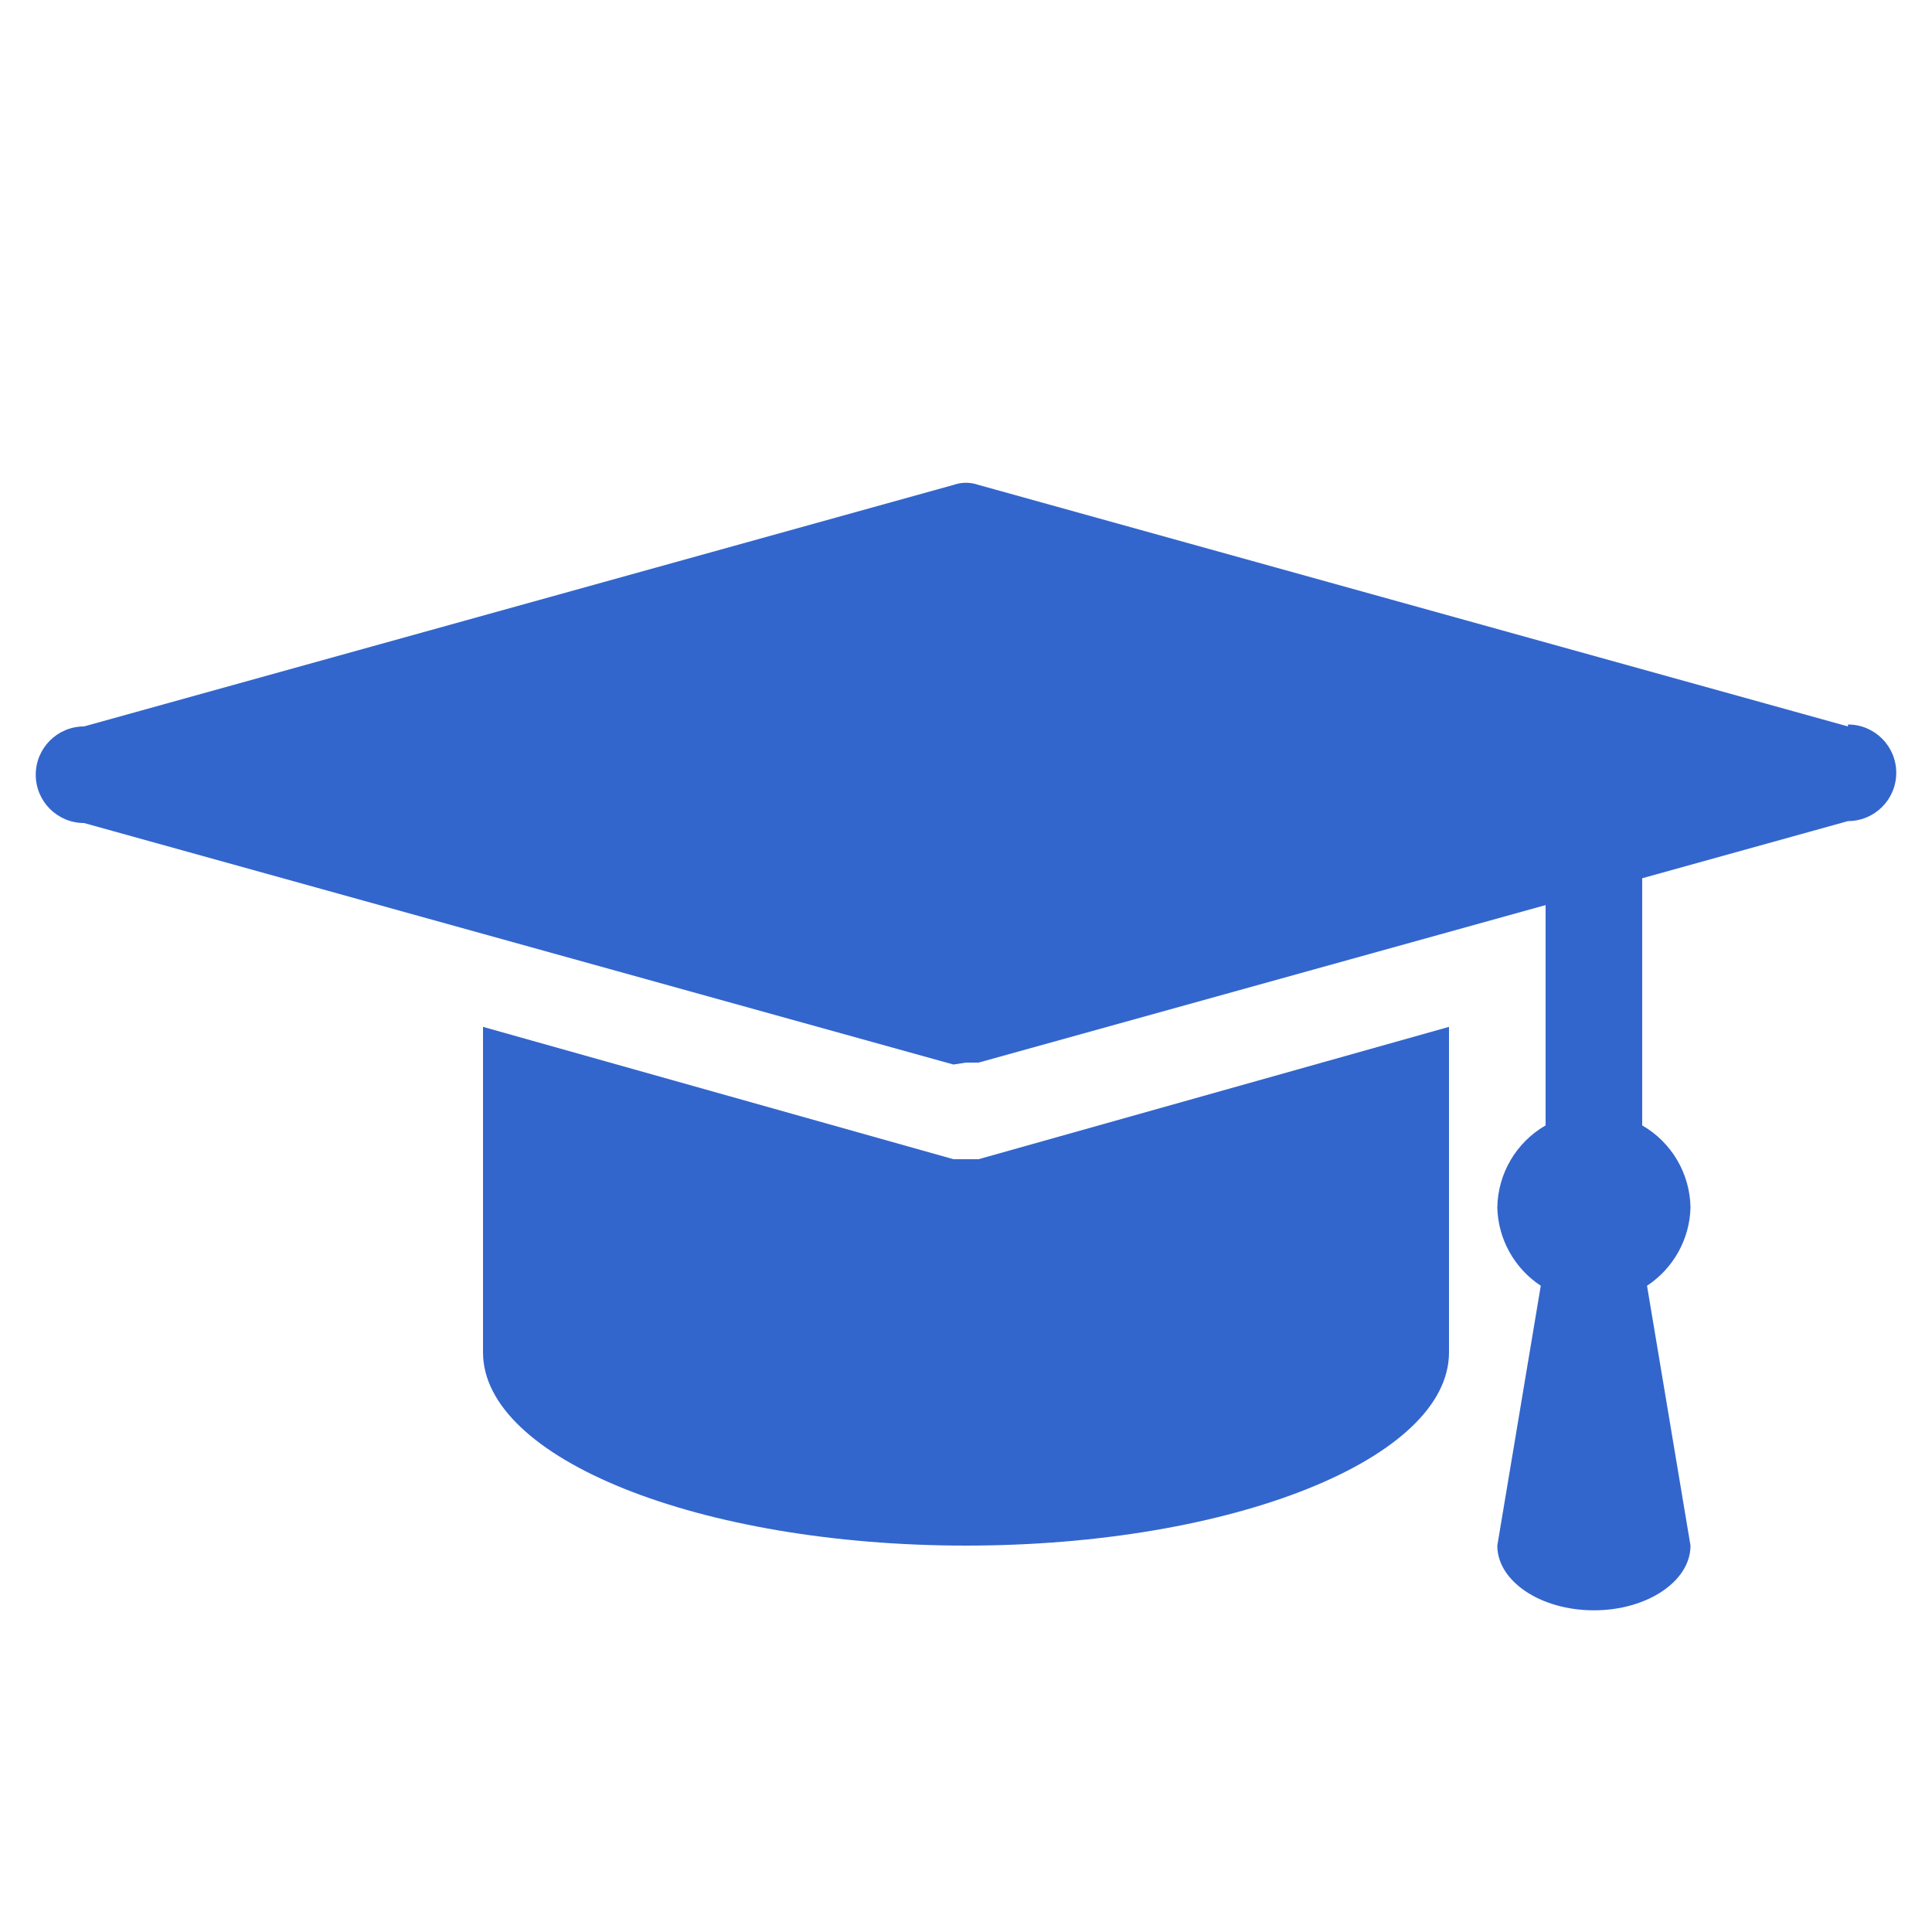
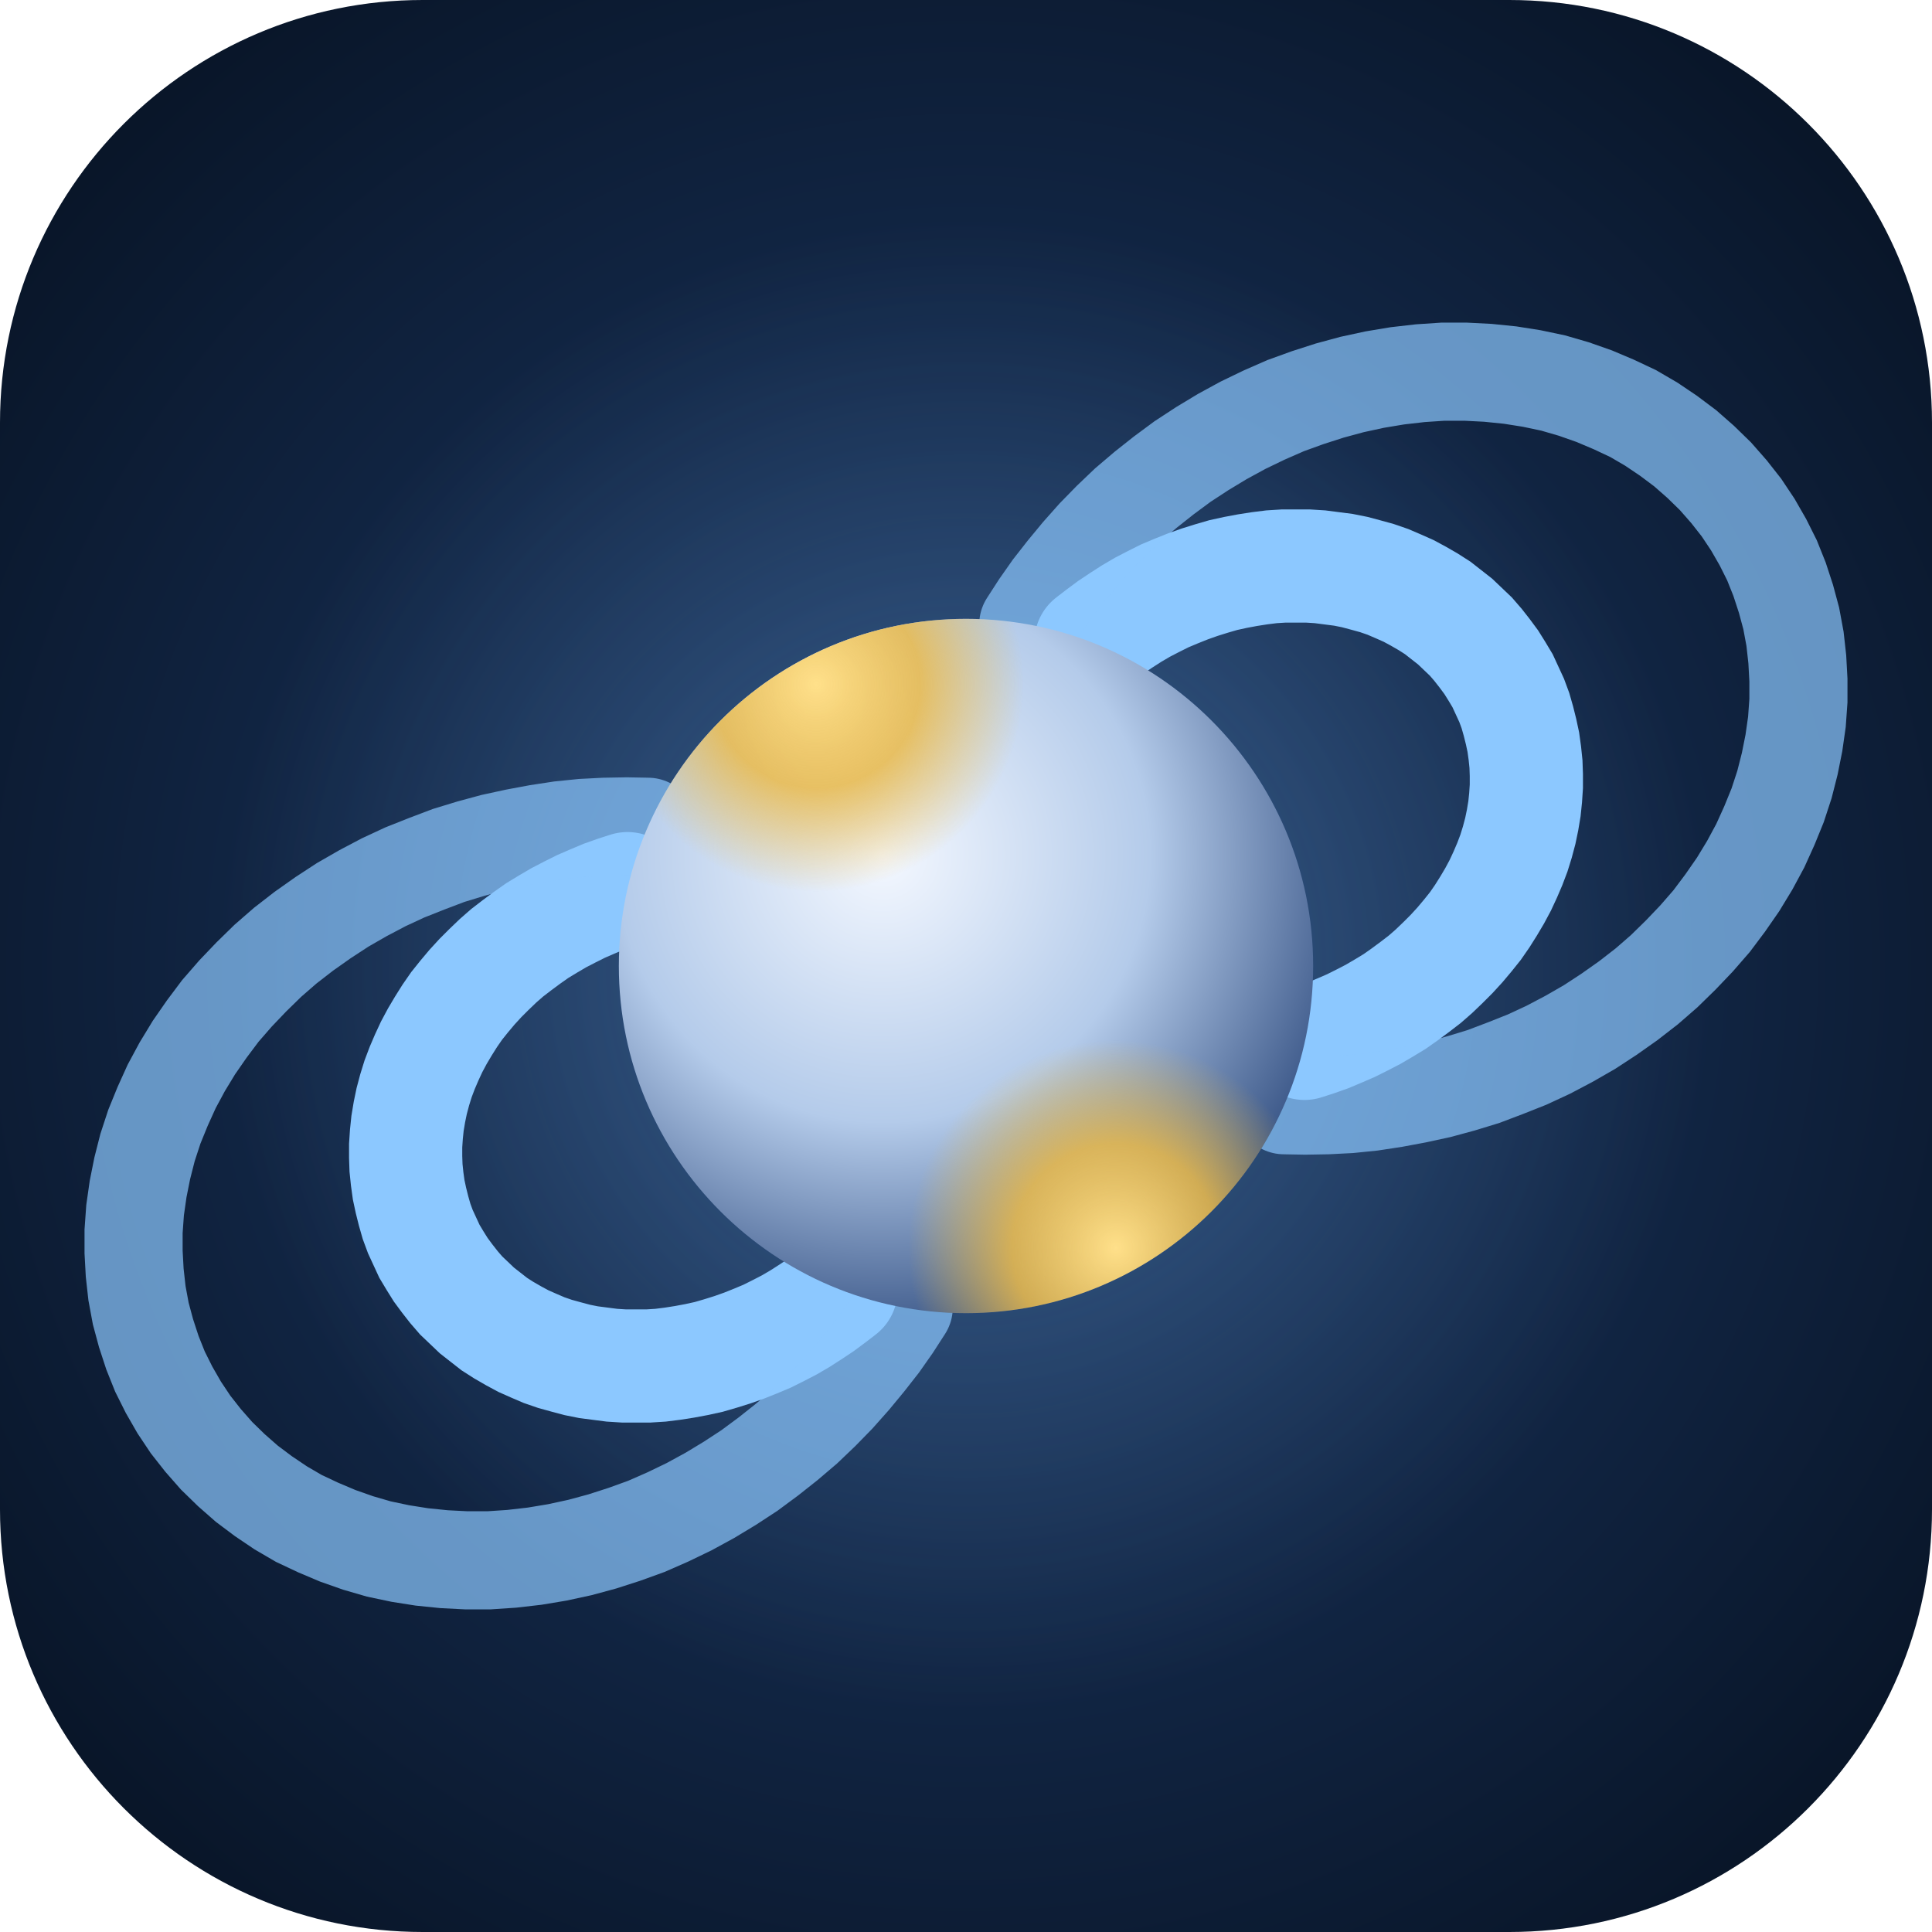
- <svg xmlns="http://www.w3.org/2000/svg" viewBox="2 2 20 20">
-   <path d="M12.13,14,12,14l-.13,0L7,12.63V16c0,1.1,2.24,2,5,2s5-.9,5-2V12.63Z" fill="#36c" />
-   <path d="M21.13,9.52l-9-2.5a.39.39,0,0,0-.26,0l-9,2.5a.5.5,0,0,0,0,1l9,2.5L12,13l.13,0,9-2.5a.5.5,0,0,0,0-1Z" fill="#36c" />
-   <path d="M19.5,14.5a1,1,0,0,0-.5-.85V10H18v3.65a1,1,0,0,0-.5.85,1,1,0,0,0,.45.81L17.5,18c0,.37.45.67,1,.67s1-.3,1-.67l-.45-2.69A1,1,0,0,0,19.5,14.5Z" fill="#36c" />
+ <svg xmlns="http://www.w3.org/2000/svg" viewBox="0 0 512 512">
+   <defs>
+     <radialGradient id="bg" cx="50%" cy="50%" r="70%">
+       <stop offset="0" stop-color="#1D3C6B" />
+       <stop offset="1" stop-color="#06101F" />
+     </radialGradient>
+     <radialGradient id="star" cx="38%" cy="34%" r="70%">
+       <stop offset="0" stop-color="#F4F8FF" />
+       <stop offset="0.55" stop-color="#B4CBEA" />
+       <stop offset="1" stop-color="#3A5687" />
+     </radialGradient>
+     <radialGradient id="hot" r="50%">
+       <stop offset="0" stop-color="#FFE08A" />
+       <stop offset="0.5" stop-color="#E9B949" stop-opacity="0.85" />
+       <stop offset="1" stop-color="#E9B949" stop-opacity="0" />
+     </radialGradient>
+     <radialGradient id="glow" r="50%">
+       <stop offset="0" stop-color="#8CC8FF" stop-opacity="0.3" />
+       <stop offset="1" stop-color="#8CC8FF" stop-opacity="0" />
+     </radialGradient>
+     <clipPath id="c">
+       <circle cx="256" cy="256" r="92" />
+     </clipPath>
+   </defs>
+   <rect width="512" height="512" rx="112" fill="url(#bg)" />
+   <circle cx="256" cy="256" r="200" fill="url(#glow)" />
+   <path d="M289.1,170.2 L291.7,168.2 L294.4,166.2 L297.1,164.4 L299.9,162.6 L302.8,160.9 L305.7,159.4 L308.7,157.9 L311.8,156.6 L314.8,155.4 L317.9,154.3 L321.1,153.3 L324.2,152.4 L327.4,151.7 L330.6,151.1 L333.8,150.6 L337.0,150.2 L340.2,150.0 L343.4,150.0 L346.6,150.0 L349.8,150.2 L352.9,150.6 L356.0,151.0 L359.0,151.6 L362.0,152.4 L364.9,153.2 L367.8,154.2 L370.6,155.4 L373.3,156.6 L375.9,158.0 L378.5,159.5 L381.0,161.1 L383.3,162.9 L385.6,164.7 L387.7,166.7 L389.8,168.7 L391.7,170.9 L393.5,173.2 L395.2,175.5 L396.7,177.9 L398.2,180.4 L399.4,183.0 L400.6,185.6 L401.6,188.3 L402.4,191.1 L403.1,193.9 L403.7,196.7 L404.1,199.6 L404.4,202.5 L404.5,205.4 L404.5,208.4 L404.3,211.4 L404.0,214.3 L403.5,217.3 L402.9,220.2 L402.1,223.2 L401.2,226.1 L400.1,229.0 L398.9,231.8 L397.6,234.6 L396.1,237.4 L394.5,240.1 L392.8,242.8 L391.0,245.4 L389.0,247.9 L386.9,250.4 L384.7,252.8 L382.4,255.1 L380.0,257.4 L377.6,259.5 L375.0,261.5 L372.3,263.5 L369.6,265.4 L366.8,267.1 L363.9,268.8 L361.0,270.3 L358.0,271.8 L355.0,273.1 L351.9,274.4 L348.8,275.5 L345.7,276.5" fill="none" stroke="#8CC8FF" stroke-opacity="1.0" stroke-width="30" stroke-linecap="round" />
+   <path d="M166.3,235.5 L163.2,236.5 L160.1,237.6 L157.0,238.9 L154.0,240.2 L151.0,241.7 L148.1,243.2 L145.2,244.9 L142.4,246.6 L139.7,248.5 L137.0,250.5 L134.4,252.5 L132.0,254.6 L129.6,256.9 L127.3,259.2 L125.1,261.6 L123.0,264.1 L121.0,266.6 L119.2,269.2 L117.5,271.9 L115.9,274.6 L114.4,277.4 L113.1,280.2 L111.9,283.0 L110.8,285.9 L109.9,288.8 L109.1,291.8 L108.5,294.7 L108.0,297.7 L107.7,300.6 L107.5,303.6 L107.5,306.6 L107.6,309.5 L107.9,312.4 L108.3,315.3 L108.9,318.1 L109.6,320.9 L110.4,323.7 L111.4,326.4 L112.6,329.0 L113.8,331.6 L115.3,334.1 L116.8,336.5 L118.5,338.8 L120.3,341.1 L122.2,343.3 L124.3,345.3 L126.4,347.3 L128.7,349.1 L131.0,350.9 L133.5,352.5 L136.1,354.0 L138.7,355.4 L141.4,356.6 L144.2,357.8 L147.1,358.8 L150.0,359.6 L153.0,360.4 L156.0,361.0 L159.1,361.4 L162.2,361.8 L165.4,362.0 L168.6,362.0 L171.8,362.0 L175.0,361.8 L178.2,361.4 L181.4,360.9 L184.6,360.3 L187.8,359.6 L190.9,358.7 L194.1,357.7 L197.2,356.6 L200.2,355.4 L203.3,354.1 L206.3,352.6 L209.2,351.1 L212.1,349.4 L214.9,347.6 L217.6,345.8 L220.3,343.8 L222.9,341.8" fill="none" stroke="#8CC8FF" stroke-opacity="1.0" stroke-width="30" stroke-linecap="round" />
+   <path d="M272.5,165.5 L275.6,160.7 L278.9,156.0 L282.5,151.4 L286.3,146.8 L290.3,142.3 L294.5,138.0 L298.9,133.8 L303.6,129.8 L308.4,126.0 L313.4,122.3 L318.6,118.9 L323.9,115.7 L329.4,112.7 L335.0,110.0 L340.7,107.5 L346.5,105.4 L352.4,103.5 L358.3,101.9 L364.3,100.6 L370.3,99.6 L376.4,98.9 L382.4,98.5 L388.4,98.5 L394.3,98.8 L400.2,99.4 L405.9,100.3 L411.6,101.5 L417.1,103.1 L422.5,105.0 L427.7,107.2 L432.8,109.6 L437.6,112.4 L442.2,115.5 L446.6,118.8 L450.7,122.4 L454.6,126.2 L458.2,130.3 L461.5,134.5 L464.5,139.0 L467.2,143.7 L469.6,148.5 L471.6,153.5 L473.3,158.7 L474.7,163.9 L475.7,169.3 L476.3,174.7 L476.6,180.2 L476.6,185.7 L476.2,191.3 L475.4,196.9 L474.3,202.4 L472.9,207.9 L471.1,213.4 L468.9,218.8 L466.5,224.1 L463.7,229.3 L460.6,234.4 L457.2,239.3 L453.6,244.1 L449.6,248.7 L445.4,253.1 L441.0,257.4 L436.4,261.4 L431.5,265.2 L426.4,268.8 L421.2,272.2 L415.8,275.3 L410.3,278.2 L404.7,280.8 L398.9,283.1 L393.1,285.3 L387.2,287.1 L381.3,288.7 L375.3,290.0 L369.4,291.1 L363.5,292.0 L357.6,292.6 L351.7,292.9 L345.9,293.0 L340.3,292.9" fill="none" stroke="#8CC8FF" stroke-opacity="0.7" stroke-width="26" stroke-linecap="round" />
+   <path d="M171.7,219.1 L166.1,219.0 L160.3,219.1 L154.4,219.4 L148.5,220.0 L142.6,220.9 L136.7,222.0 L130.7,223.3 L124.8,224.9 L118.9,226.7 L113.1,228.9 L107.3,231.2 L101.7,233.8 L96.2,236.7 L90.8,239.8 L85.6,243.2 L80.5,246.8 L75.6,250.6 L71.0,254.6 L66.6,258.9 L62.4,263.3 L58.4,267.9 L54.8,272.7 L51.4,277.6 L48.3,282.7 L45.5,287.9 L43.1,293.2 L40.9,298.6 L39.1,304.1 L37.7,309.6 L36.6,315.1 L35.8,320.7 L35.4,326.3 L35.4,331.8 L35.7,337.3 L36.3,342.7 L37.3,348.1 L38.7,353.3 L40.4,358.5 L42.4,363.5 L44.8,368.3 L47.5,373.0 L50.5,377.5 L53.8,381.7 L57.4,385.8 L61.3,389.6 L65.4,393.2 L69.8,396.5 L74.4,399.6 L79.2,402.4 L84.3,404.8 L89.5,407.0 L94.9,408.9 L100.4,410.5 L106.1,411.7 L111.8,412.6 L117.7,413.2 L123.6,413.5 L129.6,413.5 L135.6,413.1 L141.7,412.4 L147.7,411.4 L153.7,410.1 L159.6,408.5 L165.5,406.6 L171.3,404.5 L177.0,402.0 L182.6,399.3 L188.1,396.3 L193.4,393.1 L198.6,389.7 L203.6,386.0 L208.4,382.2 L213.1,378.2 L217.5,374.0 L221.7,369.7 L225.7,365.2 L229.5,360.6 L233.1,356.0 L236.4,351.3 L239.5,346.5" fill="none" stroke="#8CC8FF" stroke-opacity="0.7" stroke-width="26" stroke-linecap="round" />
+   <circle cx="256" cy="256" r="92" fill="url(#star)" />
+   <g clip-path="url(#c)">
+     <circle cx="216.3" cy="181.3" r="55" fill="url(#hot)" />
+     <circle cx="295.7" cy="330.7" r="55" fill="url(#hot)" />
+   </g>
</svg>
